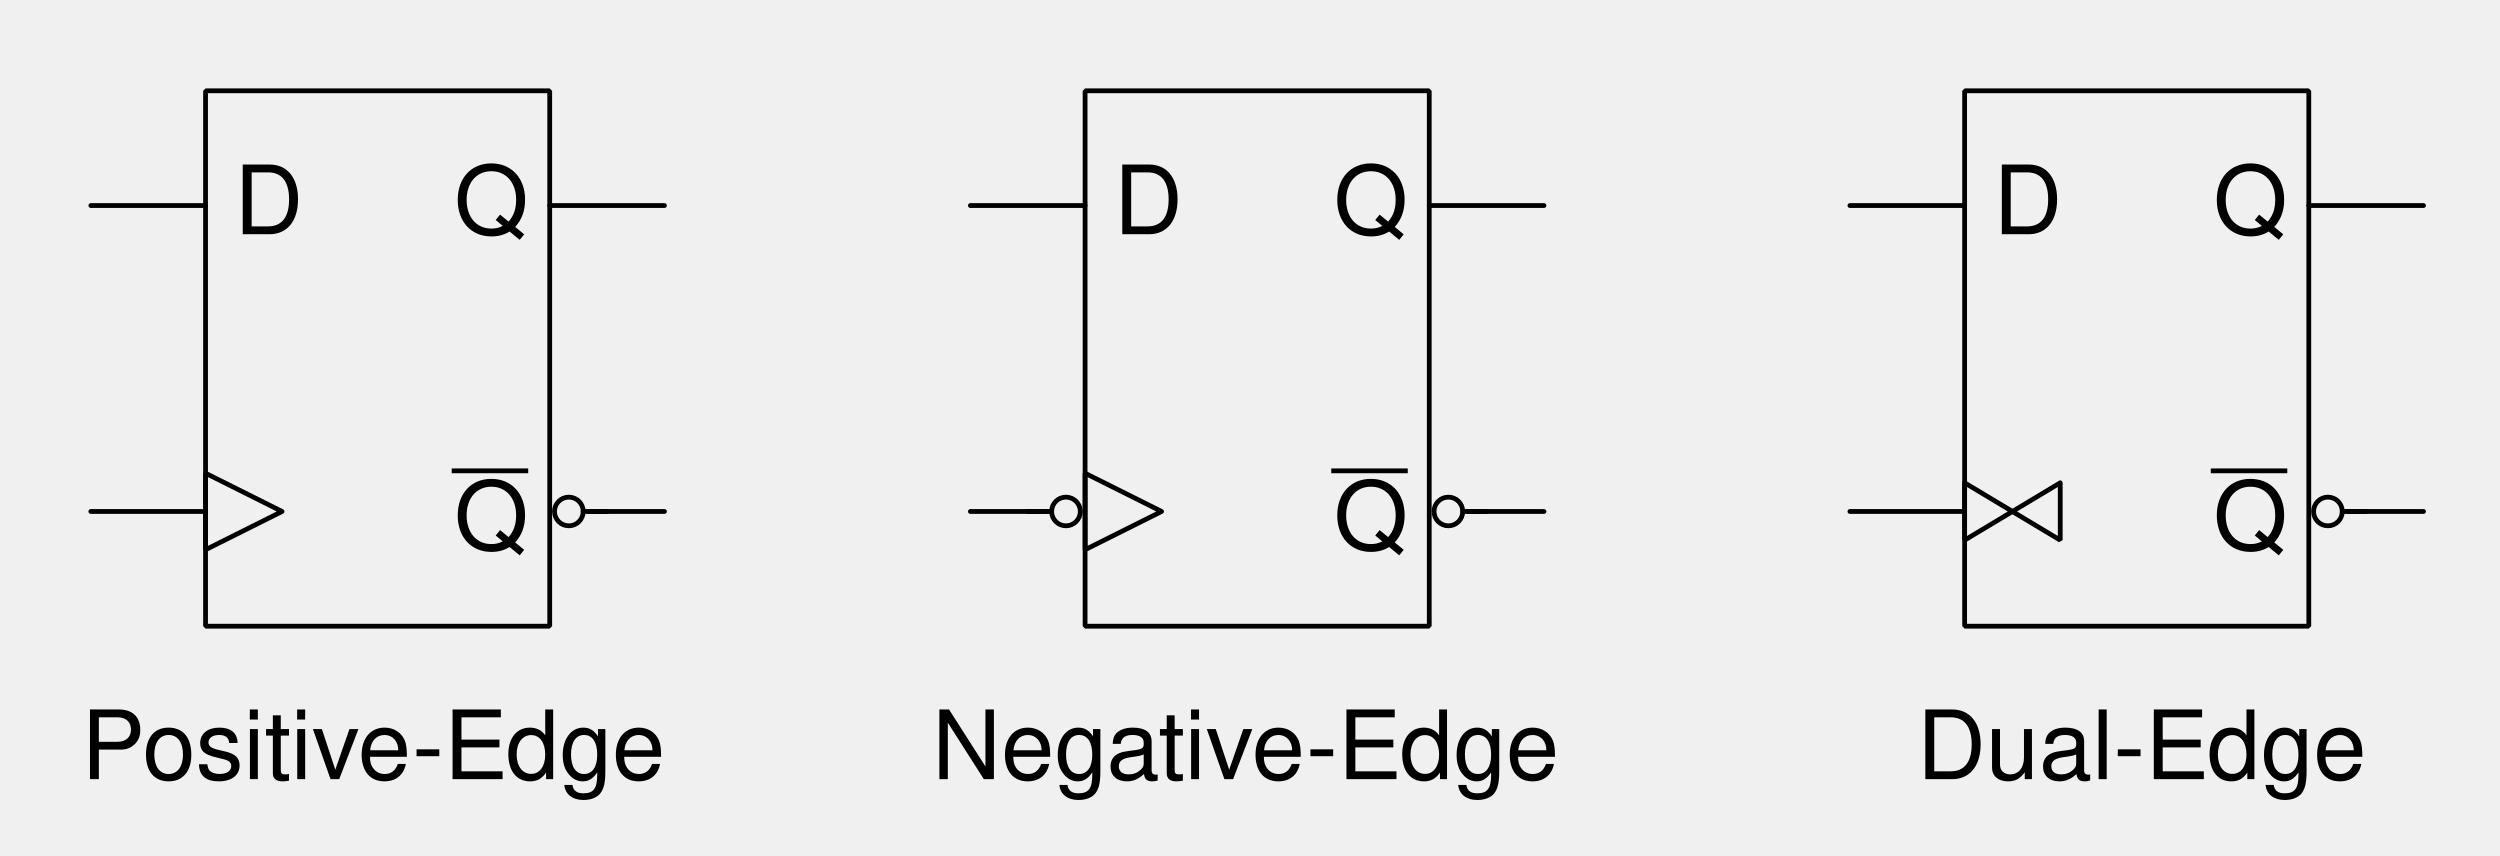
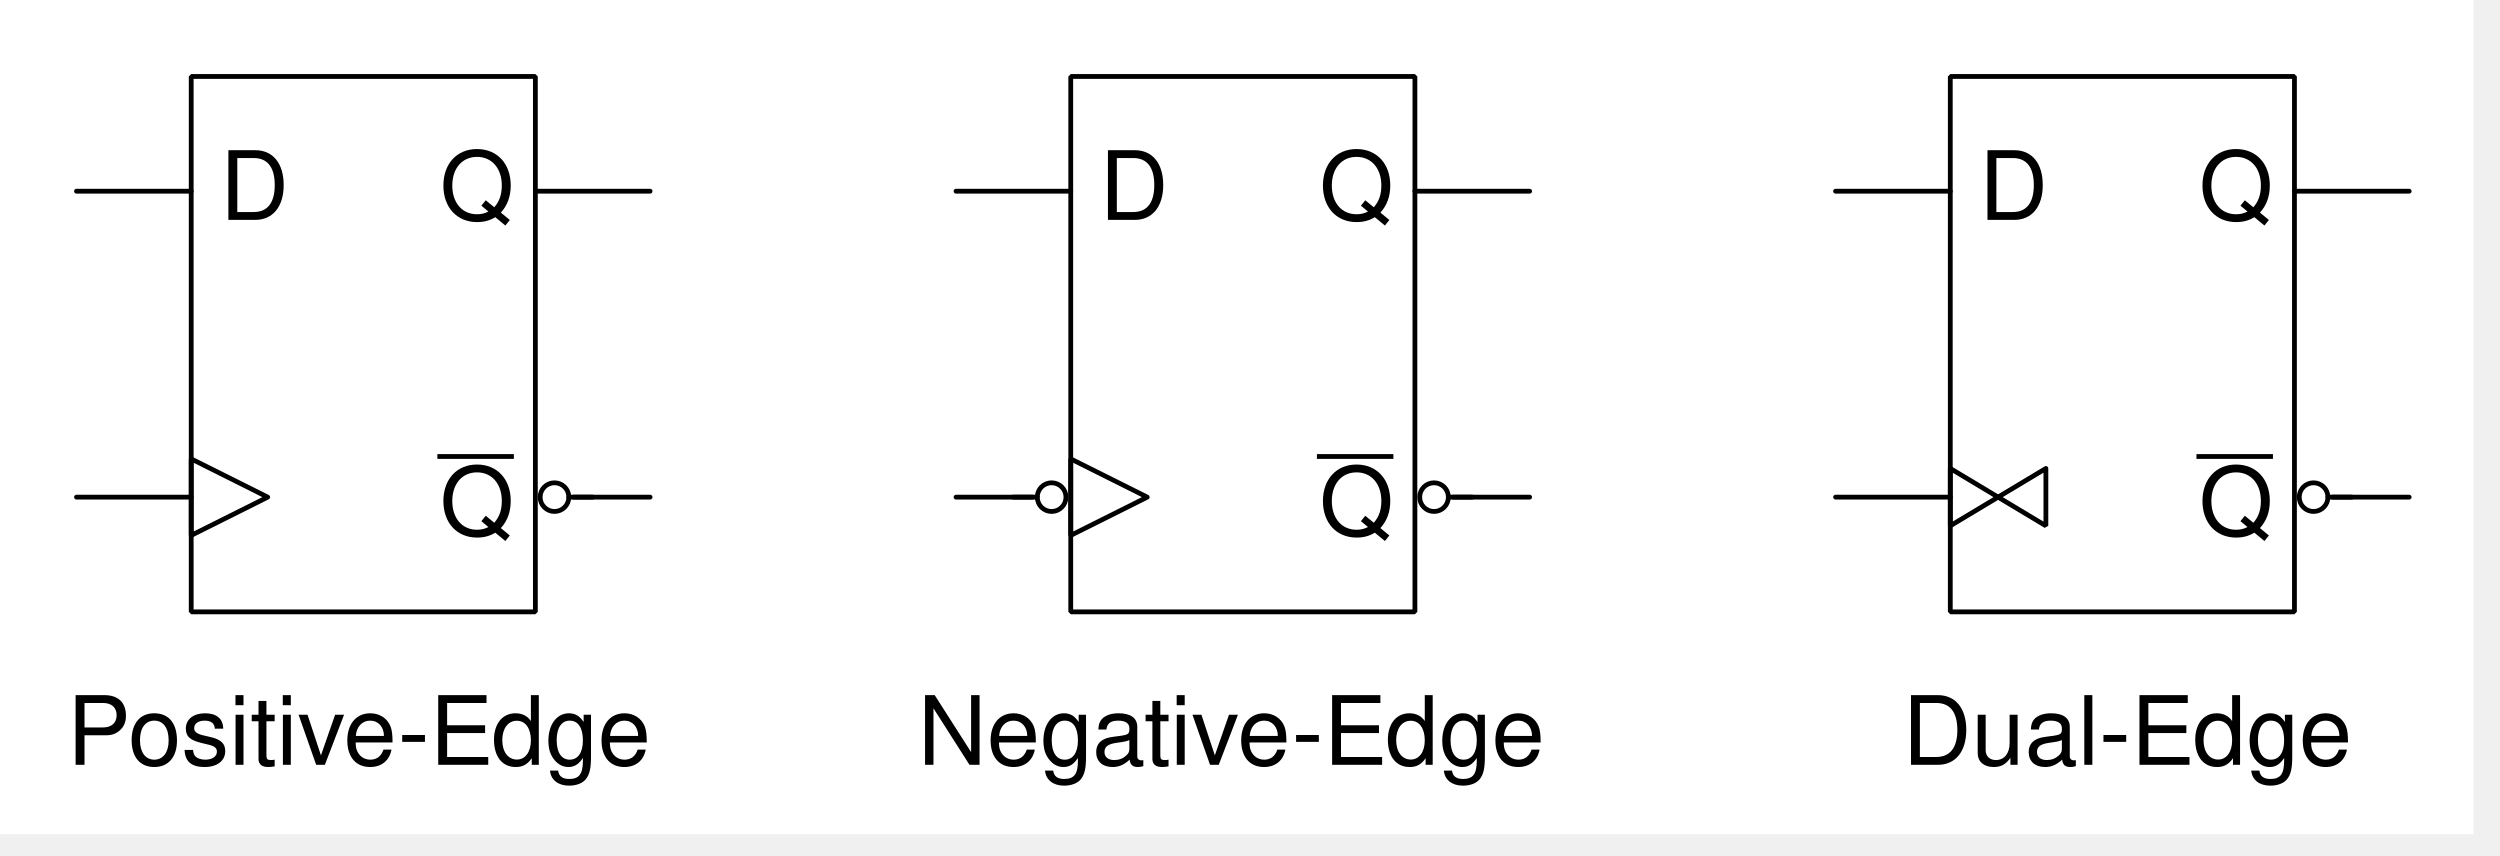
- <svg xmlns="http://www.w3.org/2000/svg" version="1.1" id="d-flip-flops" width="100%" height="100%" viewBox="-6 -6 1046 358">
-   <g stroke="black">
-     <path visibility="hidden" d="M0,0 L0,352 1040,352 1040,0 z" fill="#ffffff" stroke-width="2" stroke-linejoin="bevel" stroke-linecap="round" stroke="#ffffff" />
-     <g transform="matrix(   1    0   -0    1 184  92)" fill="#000000">
-       <text stroke="none" font-family="Helvetica" font-size="40">
-         <tspan x="0" y="0">Q</tspan>
+ <svg xmlns="http://www.w3.org/2000/svg" version="1.1" id="d-flip-flops" viewBox="0 0 1046 358">
+   <defs id="defs30" />
+   <g id="g30">
+     <rect style="fill:#ffffff;stroke-width:0.997" id="rect30" width="1035.093" height="350.51" x="-0.228" y="-1.52" />
+     <g transform="translate(184,92)" fill="#000000" id="g1" style="stroke:#000000">
+       <text stroke="none" font-family="Helvetica" font-size="40px" id="text1">
+         <tspan x="0" y="0" id="tspan1">Q</tspan>
      </text>
    </g>
-     <g transform="matrix(   1    0   -0    1  92  92)" fill="#000000">
-       <text stroke="none" font-family="Helvetica" font-size="40">
-         <tspan x="0" y="0">D</tspan>
+     <g transform="translate(92,92)" fill="#000000" id="g2" style="stroke:#000000">
+       <text stroke="none" font-family="Helvetica" font-size="40px" id="text2">
+         <tspan x="0" y="0" id="tspan2">D</tspan>
      </text>
    </g>
-     <g transform="matrix(   1    0   -0    1 184 224)" fill="#000000">
-       <text stroke="none" font-family="Helvetica" font-size="40">
-         <tspan x="0" y="0">Q</tspan>
+     <g transform="translate(184,224)" fill="#000000" id="g3" style="stroke:#000000">
+       <text stroke="none" font-family="Helvetica" font-size="40px" id="text3">
+         <tspan x="0" y="0" id="tspan3">Q</tspan>
      </text>
-       <line stroke-width="2" stroke-linecap="square" x1="0" y1="-33" x2="30" y2="-33" />
+       <line stroke-width="2" stroke-linecap="square" x1="0" y1="-33" x2="30" y2="-33" id="line3" />
    </g>
-     <path d="M112,208 L80,192 80,224 112,208 " fill="none" stroke-width="2" stroke-linejoin="bevel" stroke-linecap="round" stroke="#000000" />
-     <path d="M80,256 L80,32 224,32 224,256 z" fill="none" stroke-width="2" stroke-linejoin="bevel" stroke-linecap="round" stroke="#000000" />
-     <path d="M224,80 L272,80 " fill="none" stroke-width="2" stroke-linejoin="bevel" stroke-linecap="round" stroke="#000000" />
-     <path d="M80,80 L32,80 " fill="none" stroke-width="2" stroke-linejoin="bevel" stroke-linecap="round" stroke="#000000" />
-     <path d="M80,208 L32,208 " fill="none" stroke-width="2" stroke-linejoin="bevel" stroke-linecap="round" stroke="#000000" />
-     <ellipse cx="232" cy="208" rx="6" ry="6" fill="none" stroke-width="2" stroke-linejoin="bevel" stroke-linecap="round" stroke="#000000" />
-     <path d="M248,208 L238,208 " fill="none" stroke-width="2" stroke-linejoin="bevel" stroke-linecap="round" stroke="#000000" />
-     <path d="M240,208 L272,208 " fill="none" stroke-width="2" stroke-linejoin="bevel" stroke-linecap="round" stroke="#000000" />
-     <g transform="matrix(   1    0   -0    1 552  92)" fill="#000000">
-       <text stroke="none" font-family="Helvetica" font-size="40">
-         <tspan x="0" y="0">Q</tspan>
+     <path d="M 112,208 80,192 v 32 l 32,-16" fill="none" stroke-width="2" stroke-linejoin="bevel" stroke-linecap="round" stroke="#000000" id="path3" />
+     <path d="M 80,256 V 32 h 144 v 224 z" fill="none" stroke-width="2" stroke-linejoin="bevel" stroke-linecap="round" stroke="#000000" id="path4" />
+     <path d="m 224,80 h 48" fill="none" stroke-width="2" stroke-linejoin="bevel" stroke-linecap="round" stroke="#000000" id="path5" />
+     <path d="M 80,80 H 32" fill="none" stroke-width="2" stroke-linejoin="bevel" stroke-linecap="round" stroke="#000000" id="path6" />
+     <path d="M 80,208 H 32" fill="none" stroke-width="2" stroke-linejoin="bevel" stroke-linecap="round" stroke="#000000" id="path7" />
+     <circle cx="232" cy="208" fill="none" stroke-width="2" stroke-linejoin="bevel" stroke-linecap="round" stroke="#000000" id="ellipse7" r="6" />
+     <path d="M 248,208 H 238" fill="none" stroke-width="2" stroke-linejoin="bevel" stroke-linecap="round" stroke="#000000" id="path8" />
+     <path d="m 240,208 h 32" fill="none" stroke-width="2" stroke-linejoin="bevel" stroke-linecap="round" stroke="#000000" id="path9" />
+     <g transform="translate(552,92)" fill="#000000" id="g9" style="stroke:#000000">
+       <text stroke="none" font-family="Helvetica" font-size="40px" id="text9">
+         <tspan x="0" y="0" id="tspan9">Q</tspan>
      </text>
    </g>
-     <g transform="matrix(   1    0   -0    1 460  92)" fill="#000000">
-       <text stroke="none" font-family="Helvetica" font-size="40">
-         <tspan x="0" y="0">D</tspan>
+     <g transform="translate(460,92)" fill="#000000" id="g10" style="stroke:#000000">
+       <text stroke="none" font-family="Helvetica" font-size="40px" id="text10">
+         <tspan x="0" y="0" id="tspan10">D</tspan>
      </text>
    </g>
-     <g transform="matrix(   1    0   -0    1 552 224)" fill="#000000">
-       <text stroke="none" font-family="Helvetica" font-size="40">
-         <tspan x="0" y="0">Q</tspan>
+     <g transform="translate(552,224)" fill="#000000" id="g11" style="stroke:#000000">
+       <text stroke="none" font-family="Helvetica" font-size="40px" id="text11">
+         <tspan x="0" y="0" id="tspan11">Q</tspan>
      </text>
-       <line stroke-width="2" stroke-linecap="square" x1="0" y1="-33" x2="30" y2="-33" />
+       <line stroke-width="2" stroke-linecap="square" x1="0" y1="-33" x2="30" y2="-33" id="line11" />
    </g>
-     <path d="M480,208 L448,192 448,224 480,208 " fill="none" stroke-width="2" stroke-linejoin="bevel" stroke-linecap="round" stroke="#000000" />
-     <path d="M448,256 L448,32 592,32 592,256 z" fill="none" stroke-width="2" stroke-linejoin="bevel" stroke-linecap="round" stroke="#000000" />
-     <ellipse cx="440" cy="208" rx="6" ry="6" fill="none" stroke-width="2" stroke-linejoin="bevel" stroke-linecap="round" stroke="#000000" />
-     <path d="M424,208 L434,208 " fill="none" stroke-width="2" stroke-linejoin="bevel" stroke-linecap="round" stroke="#000000" />
-     <path d="M432,208 L400,208 " fill="none" stroke-width="2" stroke-linejoin="bevel" stroke-linecap="round" stroke="#000000" />
-     <path d="M448,80 L400,80 " fill="none" stroke-width="2" stroke-linejoin="bevel" stroke-linecap="round" stroke="#000000" />
-     <path d="M592,80 L640,80 " fill="none" stroke-width="2" stroke-linejoin="bevel" stroke-linecap="round" stroke="#000000" />
-     <ellipse cx="600" cy="208" rx="6" ry="6" fill="none" stroke-width="2" stroke-linejoin="bevel" stroke-linecap="round" stroke="#000000" />
-     <path d="M616,208 L606,208 " fill="none" stroke-width="2" stroke-linejoin="bevel" stroke-linecap="round" stroke="#000000" />
-     <path d="M608,208 L640,208 " fill="none" stroke-width="2" stroke-linejoin="bevel" stroke-linecap="round" stroke="#000000" />
-     <g transform="matrix(   1    0   -0    1 920  92)" fill="#000000">
-       <text stroke="none" font-family="Helvetica" font-size="40">
-         <tspan x="0" y="0">Q</tspan>
+     <path d="m 480,208 -32,-16 v 32 l 32,-16" fill="none" stroke-width="2" stroke-linejoin="bevel" stroke-linecap="round" stroke="#000000" id="path11" />
+     <path d="M 448,256 V 32 h 144 v 224 z" fill="none" stroke-width="2" stroke-linejoin="bevel" stroke-linecap="round" stroke="#000000" id="path12" />
+     <circle cx="440" cy="208" fill="none" stroke-width="2" stroke-linejoin="bevel" stroke-linecap="round" stroke="#000000" id="ellipse12" r="6" />
+     <path d="m 424,208 h 10" fill="none" stroke-width="2" stroke-linejoin="bevel" stroke-linecap="round" stroke="#000000" id="path13" />
+     <path d="M 432,208 H 400" fill="none" stroke-width="2" stroke-linejoin="bevel" stroke-linecap="round" stroke="#000000" id="path14" />
+     <path d="M 448,80 H 400" fill="none" stroke-width="2" stroke-linejoin="bevel" stroke-linecap="round" stroke="#000000" id="path15" />
+     <path d="m 592,80 h 48" fill="none" stroke-width="2" stroke-linejoin="bevel" stroke-linecap="round" stroke="#000000" id="path16" />
+     <circle cx="600" cy="208" fill="none" stroke-width="2" stroke-linejoin="bevel" stroke-linecap="round" stroke="#000000" id="ellipse16" r="6" />
+     <path d="M 616,208 H 606" fill="none" stroke-width="2" stroke-linejoin="bevel" stroke-linecap="round" stroke="#000000" id="path17" />
+     <path d="m 608,208 h 32" fill="none" stroke-width="2" stroke-linejoin="bevel" stroke-linecap="round" stroke="#000000" id="path18" />
+     <g transform="translate(920,92)" fill="#000000" id="g18" style="stroke:#000000">
+       <text stroke="none" font-family="Helvetica" font-size="40px" id="text18">
+         <tspan x="0" y="0" id="tspan18">Q</tspan>
      </text>
    </g>
-     <g transform="matrix(   1    0   -0    1 828  92)" fill="#000000">
-       <text stroke="none" font-family="Helvetica" font-size="40">
-         <tspan x="0" y="0">D</tspan>
+     <g transform="translate(828,92)" fill="#000000" id="g19" style="stroke:#000000">
+       <text stroke="none" font-family="Helvetica" font-size="40px" id="text19">
+         <tspan x="0" y="0" id="tspan19">D</tspan>
      </text>
    </g>
-     <g transform="matrix(   1    0   -0    1 920 224)" fill="#000000">
-       <text stroke="none" font-family="Helvetica" font-size="40">
-         <tspan x="0" y="0">Q</tspan>
+     <g transform="translate(920,224)" fill="#000000" id="g20" style="stroke:#000000">
+       <text stroke="none" font-family="Helvetica" font-size="40px" id="text20">
+         <tspan x="0" y="0" id="tspan20">Q</tspan>
      </text>
-       <line stroke-width="2" stroke-linecap="square" x1="0" y1="-33" x2="30" y2="-33" />
+       <line stroke-width="2" stroke-linecap="square" x1="0" y1="-33" x2="30" y2="-33" id="line20" />
    </g>
-     <path d="M816,256 L816,32 960,32 960,256 z" fill="none" stroke-width="2" stroke-linejoin="bevel" stroke-linecap="round" stroke="#000000" />
-     <path d="M816,80 L768,80 " fill="none" stroke-width="2" stroke-linejoin="bevel" stroke-linecap="round" stroke="#000000" />
-     <path d="M816,208 L768,208 " fill="none" stroke-width="2" stroke-linejoin="bevel" stroke-linecap="round" stroke="#000000" />
-     <path d="M960,80 L1008,80 " fill="none" stroke-width="2" stroke-linejoin="bevel" stroke-linecap="round" stroke="#000000" />
-     <ellipse cx="968" cy="208" rx="6" ry="6" fill="none" stroke-width="2" stroke-linejoin="bevel" stroke-linecap="round" stroke="#000000" />
-     <path d="M984,208 L974,208 " fill="none" stroke-width="2" stroke-linejoin="bevel" stroke-linecap="round" stroke="#000000" />
-     <path d="M976,208 L1008,208 " fill="none" stroke-width="2" stroke-linejoin="bevel" stroke-linecap="round" stroke="#000000" />
-     <path d="M816,196 L836,208 816,220 816,196 " fill="none" stroke-width="2" stroke-linejoin="bevel" stroke-linecap="round" stroke="#000000" />
-     <path d="M856,196 L836,208 856,220 856,196 " fill="none" stroke-width="2" stroke-linejoin="bevel" stroke-linecap="round" stroke="#000000" />
-     <g transform="matrix(   1    0   -0    1  28 320)" fill="#000000">
-       <text stroke="none" font-family="Helvetica" font-size="40">
-         <tspan x="0" y="0">Positive-Edge</tspan>
+     <path d="M 816,256 V 32 h 144 v 224 z" fill="none" stroke-width="2" stroke-linejoin="bevel" stroke-linecap="round" stroke="#000000" id="path20" />
+     <path d="M 816,80 H 768" fill="none" stroke-width="2" stroke-linejoin="bevel" stroke-linecap="round" stroke="#000000" id="path21" />
+     <path d="M 816,208 H 768" fill="none" stroke-width="2" stroke-linejoin="bevel" stroke-linecap="round" stroke="#000000" id="path22" />
+     <path d="m 960,80 h 48" fill="none" stroke-width="2" stroke-linejoin="bevel" stroke-linecap="round" stroke="#000000" id="path23" />
+     <circle cx="968" cy="208" fill="none" stroke-width="2" stroke-linejoin="bevel" stroke-linecap="round" stroke="#000000" id="ellipse23" r="6" />
+     <path d="M 984,208 H 974" fill="none" stroke-width="2" stroke-linejoin="bevel" stroke-linecap="round" stroke="#000000" id="path24" />
+     <path d="m 976,208 h 32" fill="none" stroke-width="2" stroke-linejoin="bevel" stroke-linecap="round" stroke="#000000" id="path25" />
+     <path d="m 816,196 20,12 -20,12 v -24" fill="none" stroke-width="2" stroke-linejoin="bevel" stroke-linecap="round" stroke="#000000" id="path26" />
+     <path d="m 856,196 -20,12 20,12 v -24" fill="none" stroke-width="2" stroke-linejoin="bevel" stroke-linecap="round" stroke="#000000" id="path27" />
+     <g transform="translate(28,320)" fill="#000000" id="g27" style="stroke:#000000">
+       <text stroke="none" font-family="Helvetica" font-size="40px" id="text27">
+         <tspan x="0" y="0" id="tspan27">Positive-Edge</tspan>
      </text>
    </g>
-     <g transform="matrix(   1    0   -0    1 384 320)" fill="#000000">
-       <text stroke="none" font-family="Helvetica" font-size="40">
-         <tspan x="0" y="0">Negative-Edge</tspan>
+     <g transform="translate(384,320)" fill="#000000" id="g28" style="stroke:#000000">
+       <text stroke="none" font-family="Helvetica" font-size="40px" id="text28">
+         <tspan x="0" y="0" id="tspan28">Negative-Edge</tspan>
      </text>
    </g>
-     <g transform="matrix(   1    0   -0    1 796 320)" fill="#000000">
-       <text stroke="none" font-family="Helvetica" font-size="40">
-         <tspan x="0" y="0">Dual-Edge</tspan>
+     <g transform="translate(796,320)" fill="#000000" id="g29" style="stroke:#000000">
+       <text stroke="none" font-family="Helvetica" font-size="40px" id="text29">
+         <tspan x="0" y="0" id="tspan29">Dual-Edge</tspan>
      </text>
    </g>
  </g>
</svg>
